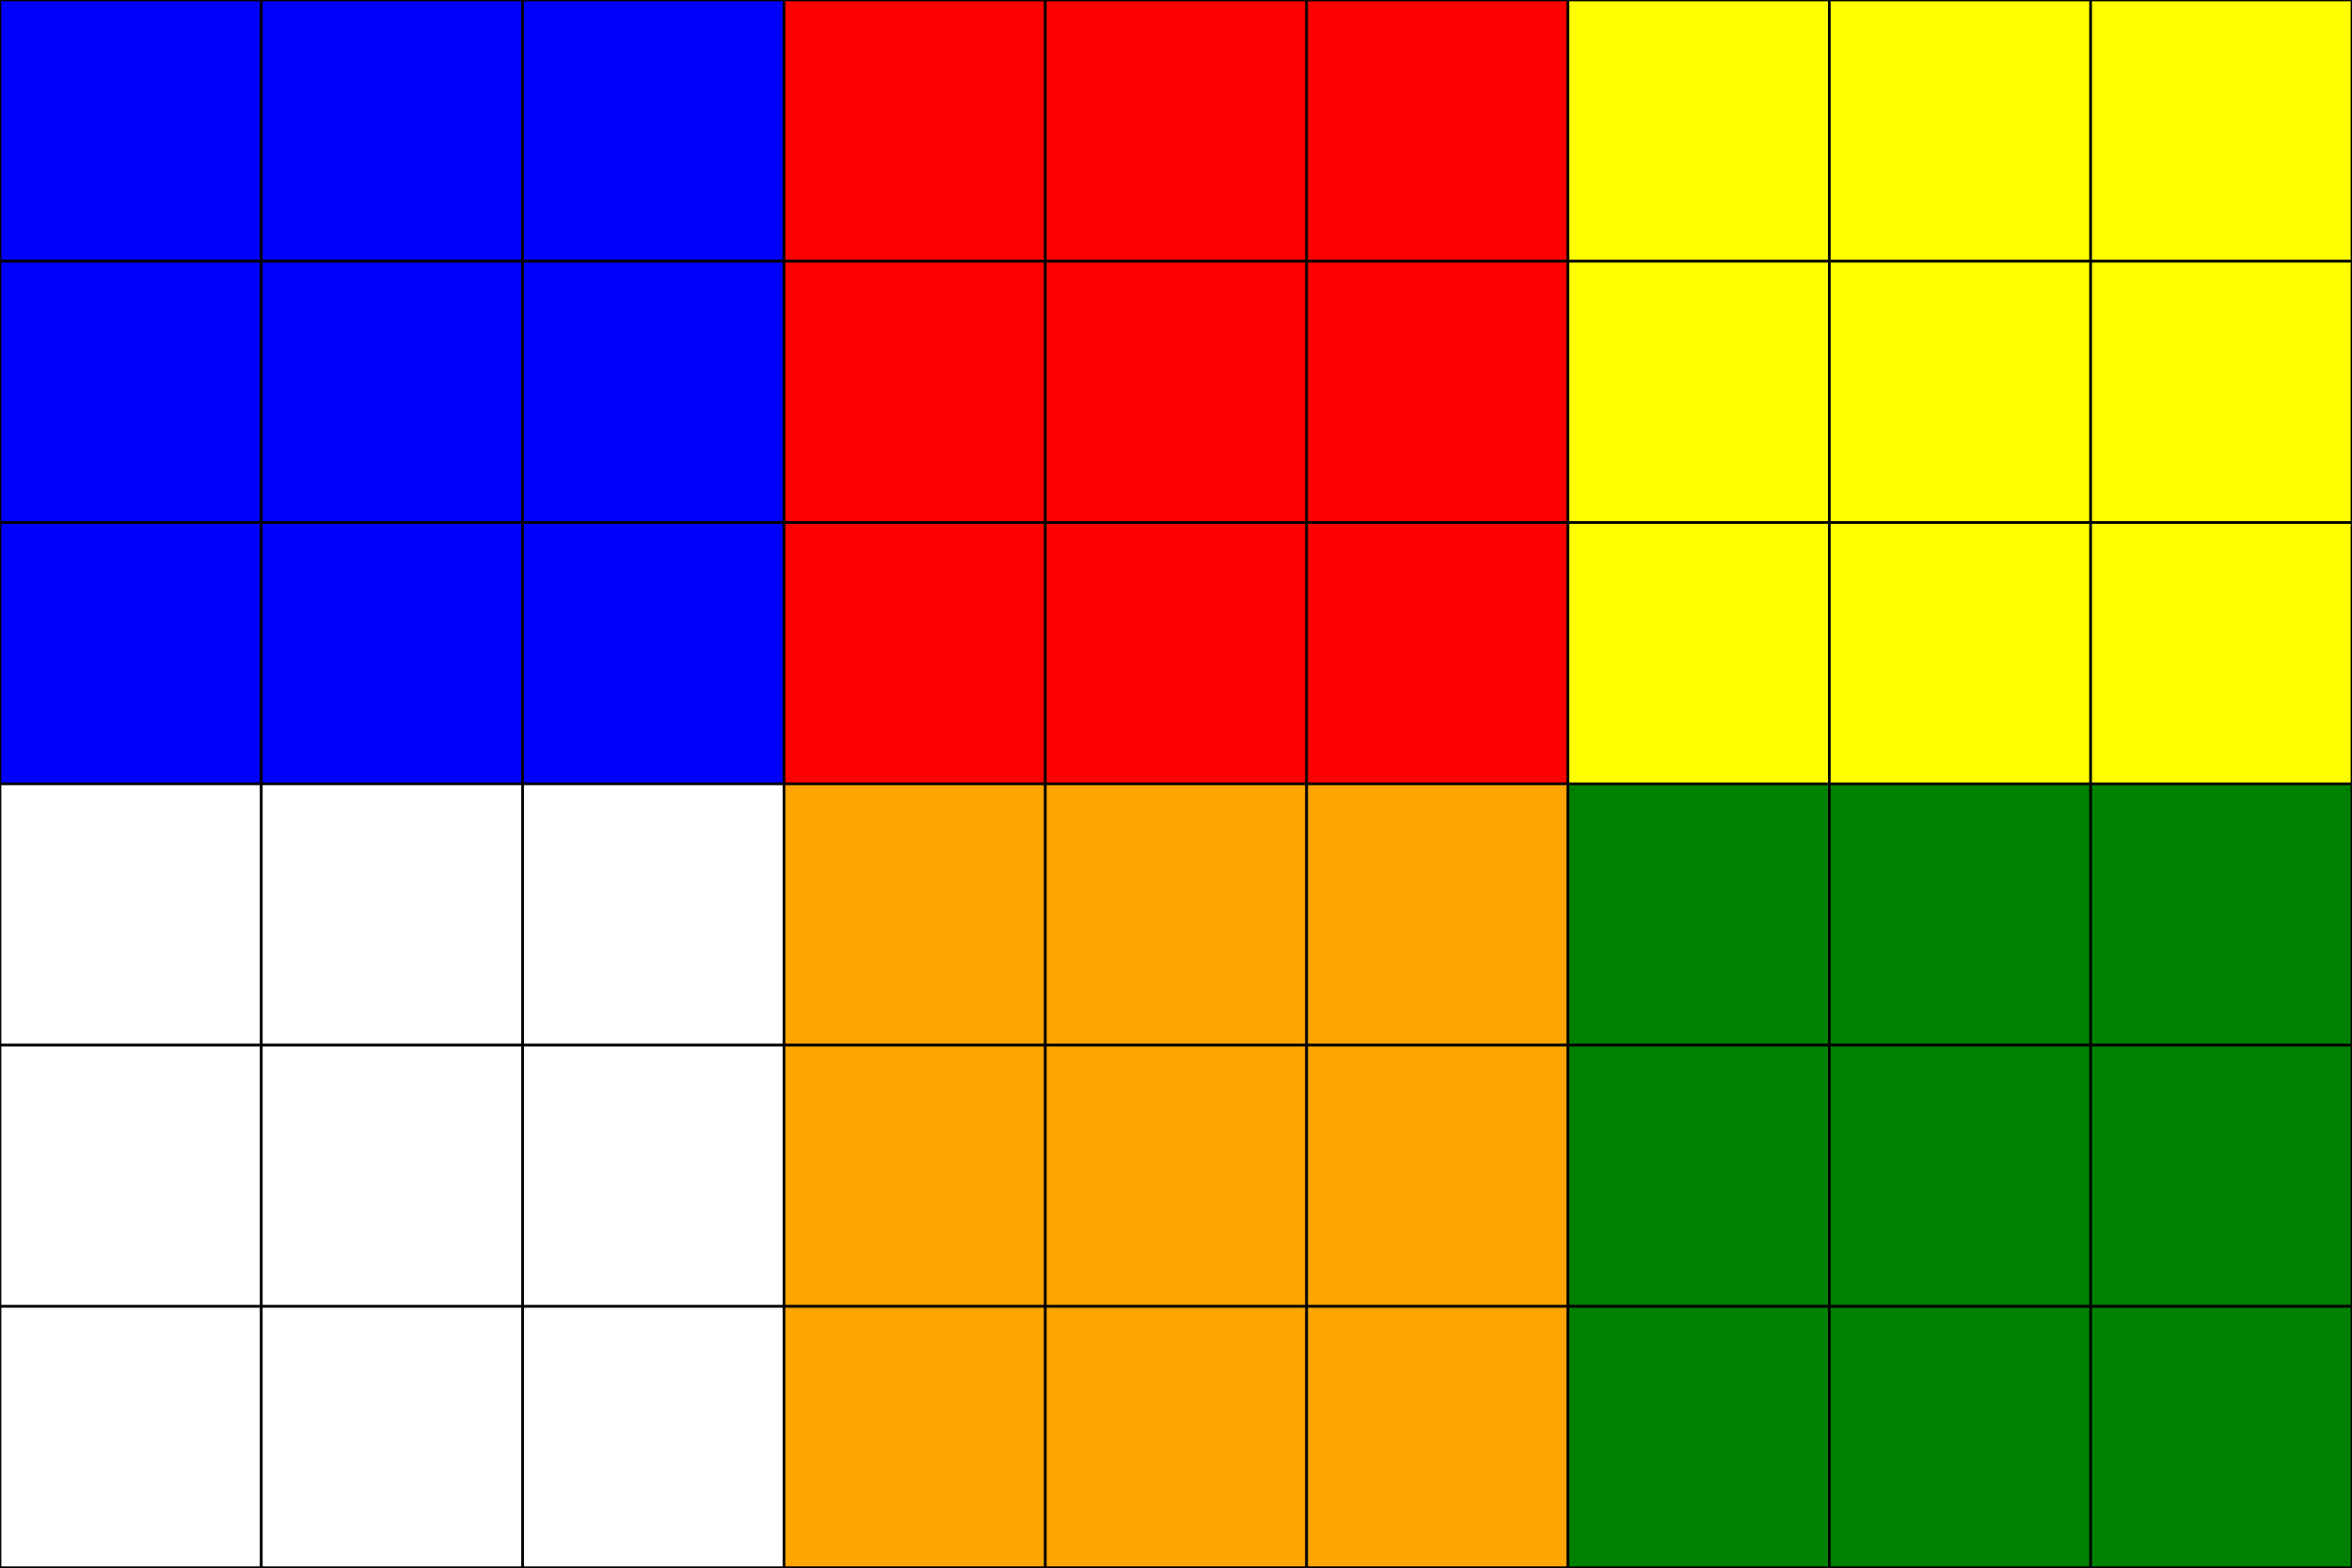
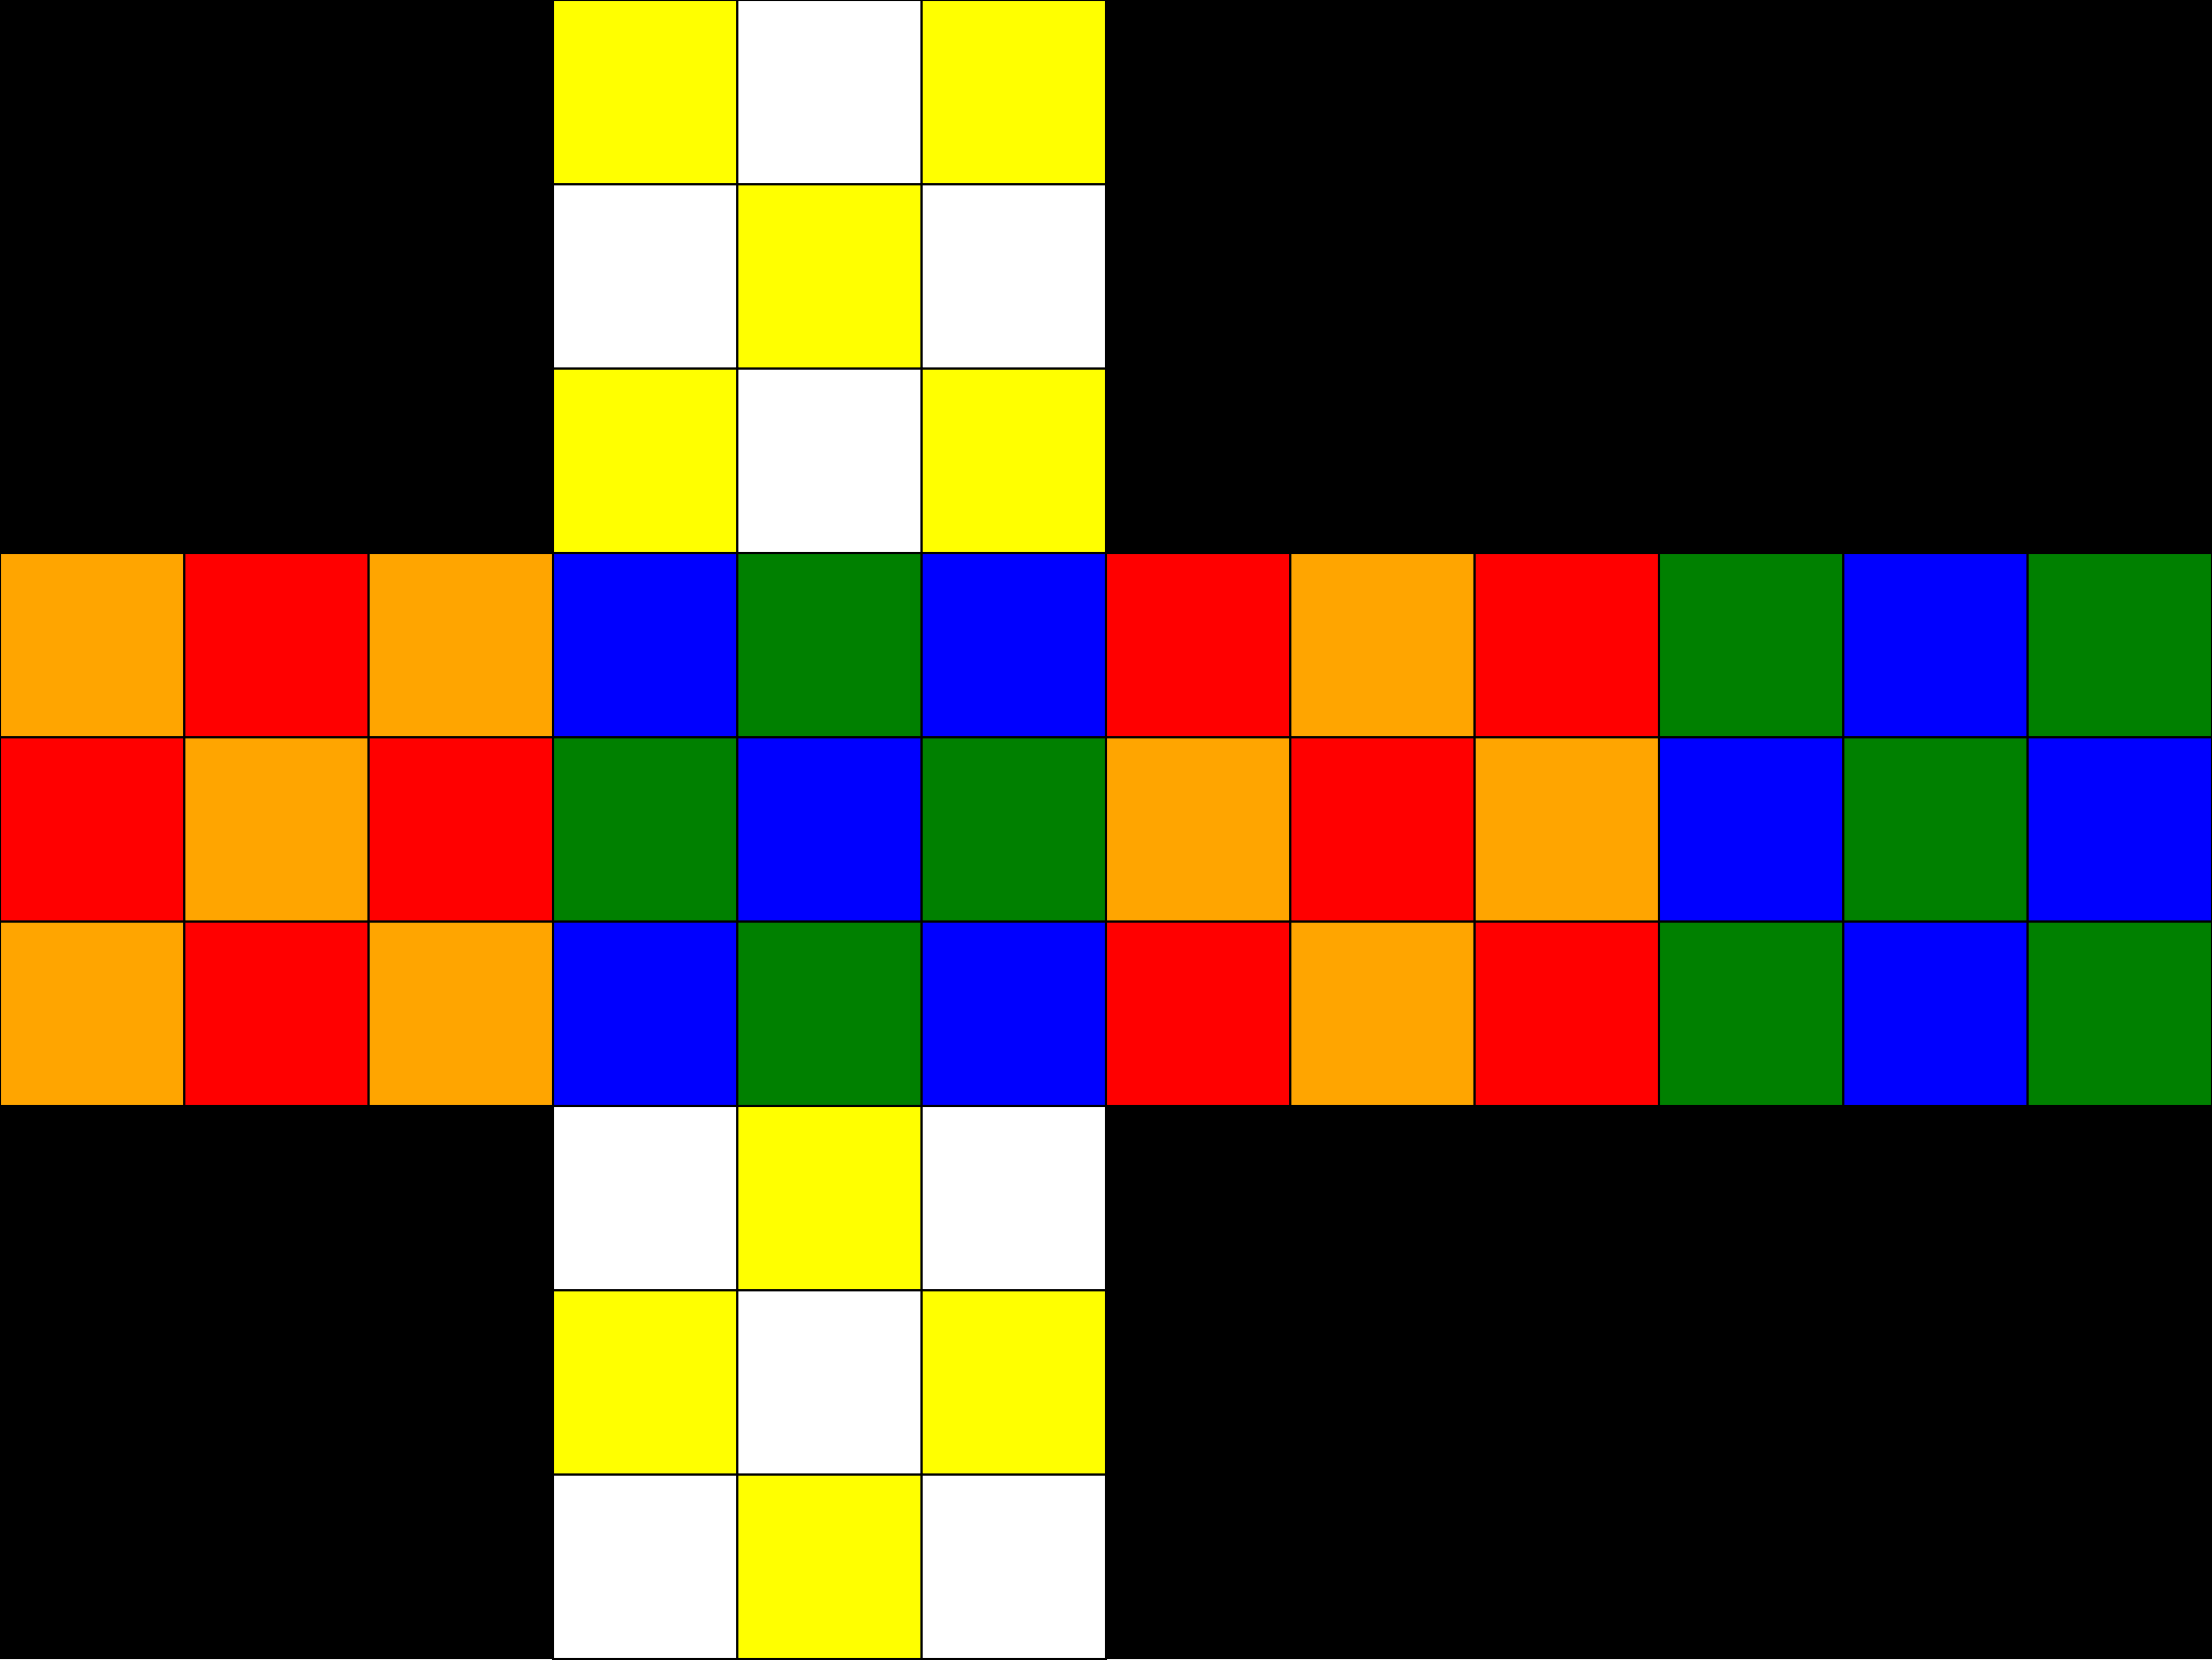
- <svg width="900" height="600">
+ <svg width="1200" height="900">
  <g>
-     <rect width="900" height="600" fill="black" />
-     <rect x="0" y="0" width="100" height="100" style="fill:blue;stroke:black;stroke-width:1" />
-     <rect x="100" y="0" width="100" height="100" style="fill:blue;stroke:black;stroke-width:1" />
-     <rect x="200" y="0" width="100" height="100" style="fill:blue;stroke:black;stroke-width:1" />
-     <rect x="300" y="0" width="100" height="100" style="fill:red;stroke:black;stroke-width:1" />
-     <rect x="400" y="0" width="100" height="100" style="fill:red;stroke:black;stroke-width:1" />
-     <rect x="500" y="0" width="100" height="100" style="fill:red;stroke:black;stroke-width:1" />
-     <rect x="600" y="0" width="100" height="100" style="fill:yellow;stroke:black;stroke-width:1" />
-     <rect x="700" y="0" width="100" height="100" style="fill:yellow;stroke:black;stroke-width:1" />
-     <rect x="800" y="0" width="100" height="100" style="fill:yellow;stroke:black;stroke-width:1" />
-     <rect x="0" y="100" width="100" height="100" style="fill:blue;stroke:black;stroke-width:1" />
-     <rect x="100" y="100" width="100" height="100" style="fill:blue;stroke:black;stroke-width:1" />
-     <rect x="200" y="100" width="100" height="100" style="fill:blue;stroke:black;stroke-width:1" />
-     <rect x="300" y="100" width="100" height="100" style="fill:red;stroke:black;stroke-width:1" />
-     <rect x="400" y="100" width="100" height="100" style="fill:red;stroke:black;stroke-width:1" />
-     <rect x="500" y="100" width="100" height="100" style="fill:red;stroke:black;stroke-width:1" />
-     <rect x="600" y="100" width="100" height="100" style="fill:yellow;stroke:black;stroke-width:1" />
-     <rect x="700" y="100" width="100" height="100" style="fill:yellow;stroke:black;stroke-width:1" />
-     <rect x="800" y="100" width="100" height="100" style="fill:yellow;stroke:black;stroke-width:1" />
-     <rect x="0" y="200" width="100" height="100" style="fill:blue;stroke:black;stroke-width:1" />
-     <rect x="100" y="200" width="100" height="100" style="fill:blue;stroke:black;stroke-width:1" />
-     <rect x="200" y="200" width="100" height="100" style="fill:blue;stroke:black;stroke-width:1" />
-     <rect x="300" y="200" width="100" height="100" style="fill:red;stroke:black;stroke-width:1" />
-     <rect x="400" y="200" width="100" height="100" style="fill:red;stroke:black;stroke-width:1" />
-     <rect x="500" y="200" width="100" height="100" style="fill:red;stroke:black;stroke-width:1" />
-     <rect x="600" y="200" width="100" height="100" style="fill:yellow;stroke:black;stroke-width:1" />
-     <rect x="700" y="200" width="100" height="100" style="fill:yellow;stroke:black;stroke-width:1" />
-     <rect x="800" y="200" width="100" height="100" style="fill:yellow;stroke:black;stroke-width:1" />
-     <rect x="0" y="300" width="100" height="100" style="fill:white;stroke:black;stroke-width:1" />
-     <rect x="100" y="300" width="100" height="100" style="fill:white;stroke:black;stroke-width:1" />
-     <rect x="200" y="300" width="100" height="100" style="fill:white;stroke:black;stroke-width:1" />
-     <rect x="300" y="300" width="100" height="100" style="fill:orange;stroke:black;stroke-width:1" />
-     <rect x="400" y="300" width="100" height="100" style="fill:orange;stroke:black;stroke-width:1" />
-     <rect x="500" y="300" width="100" height="100" style="fill:orange;stroke:black;stroke-width:1" />
-     <rect x="600" y="300" width="100" height="100" style="fill:green;stroke:black;stroke-width:1" />
-     <rect x="700" y="300" width="100" height="100" style="fill:green;stroke:black;stroke-width:1" />
-     <rect x="800" y="300" width="100" height="100" style="fill:green;stroke:black;stroke-width:1" />
-     <rect x="0" y="400" width="100" height="100" style="fill:white;stroke:black;stroke-width:1" />
-     <rect x="100" y="400" width="100" height="100" style="fill:white;stroke:black;stroke-width:1" />
-     <rect x="200" y="400" width="100" height="100" style="fill:white;stroke:black;stroke-width:1" />
-     <rect x="300" y="400" width="100" height="100" style="fill:orange;stroke:black;stroke-width:1" />
-     <rect x="400" y="400" width="100" height="100" style="fill:orange;stroke:black;stroke-width:1" />
-     <rect x="500" y="400" width="100" height="100" style="fill:orange;stroke:black;stroke-width:1" />
-     <rect x="600" y="400" width="100" height="100" style="fill:green;stroke:black;stroke-width:1" />
-     <rect x="700" y="400" width="100" height="100" style="fill:green;stroke:black;stroke-width:1" />
-     <rect x="800" y="400" width="100" height="100" style="fill:green;stroke:black;stroke-width:1" />
-     <rect x="0" y="500" width="100" height="100" style="fill:white;stroke:black;stroke-width:1" />
-     <rect x="100" y="500" width="100" height="100" style="fill:white;stroke:black;stroke-width:1" />
-     <rect x="200" y="500" width="100" height="100" style="fill:white;stroke:black;stroke-width:1" />
-     <rect x="300" y="500" width="100" height="100" style="fill:orange;stroke:black;stroke-width:1" />
-     <rect x="400" y="500" width="100" height="100" style="fill:orange;stroke:black;stroke-width:1" />
-     <rect x="500" y="500" width="100" height="100" style="fill:orange;stroke:black;stroke-width:1" />
-     <rect x="600" y="500" width="100" height="100" style="fill:green;stroke:black;stroke-width:1" />
-     <rect x="700" y="500" width="100" height="100" style="fill:green;stroke:black;stroke-width:1" />
-     <rect x="800" y="500" width="100" height="100" style="fill:green;stroke:black;stroke-width:1" />
+     <rect width="1200" height="900" fill="black" />
+     <rect x="300" y="300" width="100" height="100" style="fill:blue;stroke:black;stroke-width:1" />
+     <rect x="400" y="300" width="100" height="100" style="fill:green;stroke:black;stroke-width:1" />
+     <rect x="500" y="300" width="100" height="100" style="fill:blue;stroke:black;stroke-width:1" />
+     <rect x="600" y="300" width="100" height="100" style="fill:red;stroke:black;stroke-width:1" />
+     <rect x="700" y="300" width="100" height="100" style="fill:orange;stroke:black;stroke-width:1" />
+     <rect x="800" y="300" width="100" height="100" style="fill:red;stroke:black;stroke-width:1" />
+     <rect x="300" y="0" width="100" height="100" style="fill:yellow;stroke:black;stroke-width:1" />
+     <rect x="400" y="0" width="100" height="100" style="fill:white;stroke:black;stroke-width:1" />
+     <rect x="500" y="0" width="100" height="100" style="fill:yellow;stroke:black;stroke-width:1" />
+     <rect x="300" y="400" width="100" height="100" style="fill:green;stroke:black;stroke-width:1" />
+     <rect x="400" y="400" width="100" height="100" style="fill:blue;stroke:black;stroke-width:1" />
+     <rect x="500" y="400" width="100" height="100" style="fill:green;stroke:black;stroke-width:1" />
+     <rect x="600" y="400" width="100" height="100" style="fill:orange;stroke:black;stroke-width:1" />
+     <rect x="700" y="400" width="100" height="100" style="fill:red;stroke:black;stroke-width:1" />
+     <rect x="800" y="400" width="100" height="100" style="fill:orange;stroke:black;stroke-width:1" />
+     <rect x="300" y="100" width="100" height="100" style="fill:white;stroke:black;stroke-width:1" />
+     <rect x="400" y="100" width="100" height="100" style="fill:yellow;stroke:black;stroke-width:1" />
+     <rect x="500" y="100" width="100" height="100" style="fill:white;stroke:black;stroke-width:1" />
+     <rect x="300" y="500" width="100" height="100" style="fill:blue;stroke:black;stroke-width:1" />
+     <rect x="400" y="500" width="100" height="100" style="fill:green;stroke:black;stroke-width:1" />
+     <rect x="500" y="500" width="100" height="100" style="fill:blue;stroke:black;stroke-width:1" />
+     <rect x="600" y="500" width="100" height="100" style="fill:red;stroke:black;stroke-width:1" />
+     <rect x="700" y="500" width="100" height="100" style="fill:orange;stroke:black;stroke-width:1" />
+     <rect x="800" y="500" width="100" height="100" style="fill:red;stroke:black;stroke-width:1" />
+     <rect x="300" y="200" width="100" height="100" style="fill:yellow;stroke:black;stroke-width:1" />
+     <rect x="400" y="200" width="100" height="100" style="fill:white;stroke:black;stroke-width:1" />
+     <rect x="500" y="200" width="100" height="100" style="fill:yellow;stroke:black;stroke-width:1" />
+     <rect x="300" y="600" width="100" height="100" style="fill:white;stroke:black;stroke-width:1" />
+     <rect x="400" y="600" width="100" height="100" style="fill:yellow;stroke:black;stroke-width:1" />
+     <rect x="500" y="600" width="100" height="100" style="fill:white;stroke:black;stroke-width:1" />
+     <rect x="0" y="300" width="100" height="100" style="fill:orange;stroke:black;stroke-width:1" />
+     <rect x="100" y="300" width="100" height="100" style="fill:red;stroke:black;stroke-width:1" />
+     <rect x="200" y="300" width="100" height="100" style="fill:orange;stroke:black;stroke-width:1" />
+     <rect x="900" y="300" width="100" height="100" style="fill:green;stroke:black;stroke-width:1" />
+     <rect x="1000" y="300" width="100" height="100" style="fill:blue;stroke:black;stroke-width:1" />
+     <rect x="1100" y="300" width="100" height="100" style="fill:green;stroke:black;stroke-width:1" />
+     <rect x="300" y="700" width="100" height="100" style="fill:yellow;stroke:black;stroke-width:1" />
+     <rect x="400" y="700" width="100" height="100" style="fill:white;stroke:black;stroke-width:1" />
+     <rect x="500" y="700" width="100" height="100" style="fill:yellow;stroke:black;stroke-width:1" />
+     <rect x="0" y="400" width="100" height="100" style="fill:red;stroke:black;stroke-width:1" />
+     <rect x="100" y="400" width="100" height="100" style="fill:orange;stroke:black;stroke-width:1" />
+     <rect x="200" y="400" width="100" height="100" style="fill:red;stroke:black;stroke-width:1" />
+     <rect x="900" y="400" width="100" height="100" style="fill:blue;stroke:black;stroke-width:1" />
+     <rect x="1000" y="400" width="100" height="100" style="fill:green;stroke:black;stroke-width:1" />
+     <rect x="1100" y="400" width="100" height="100" style="fill:blue;stroke:black;stroke-width:1" />
+     <rect x="300" y="800" width="100" height="100" style="fill:white;stroke:black;stroke-width:1" />
+     <rect x="400" y="800" width="100" height="100" style="fill:yellow;stroke:black;stroke-width:1" />
+     <rect x="500" y="800" width="100" height="100" style="fill:white;stroke:black;stroke-width:1" />
+     <rect x="0" y="500" width="100" height="100" style="fill:orange;stroke:black;stroke-width:1" />
+     <rect x="100" y="500" width="100" height="100" style="fill:red;stroke:black;stroke-width:1" />
+     <rect x="200" y="500" width="100" height="100" style="fill:orange;stroke:black;stroke-width:1" />
+     <rect x="900" y="500" width="100" height="100" style="fill:green;stroke:black;stroke-width:1" />
+     <rect x="1000" y="500" width="100" height="100" style="fill:blue;stroke:black;stroke-width:1" />
+     <rect x="1100" y="500" width="100" height="100" style="fill:green;stroke:black;stroke-width:1" />
  </g>
</svg>
